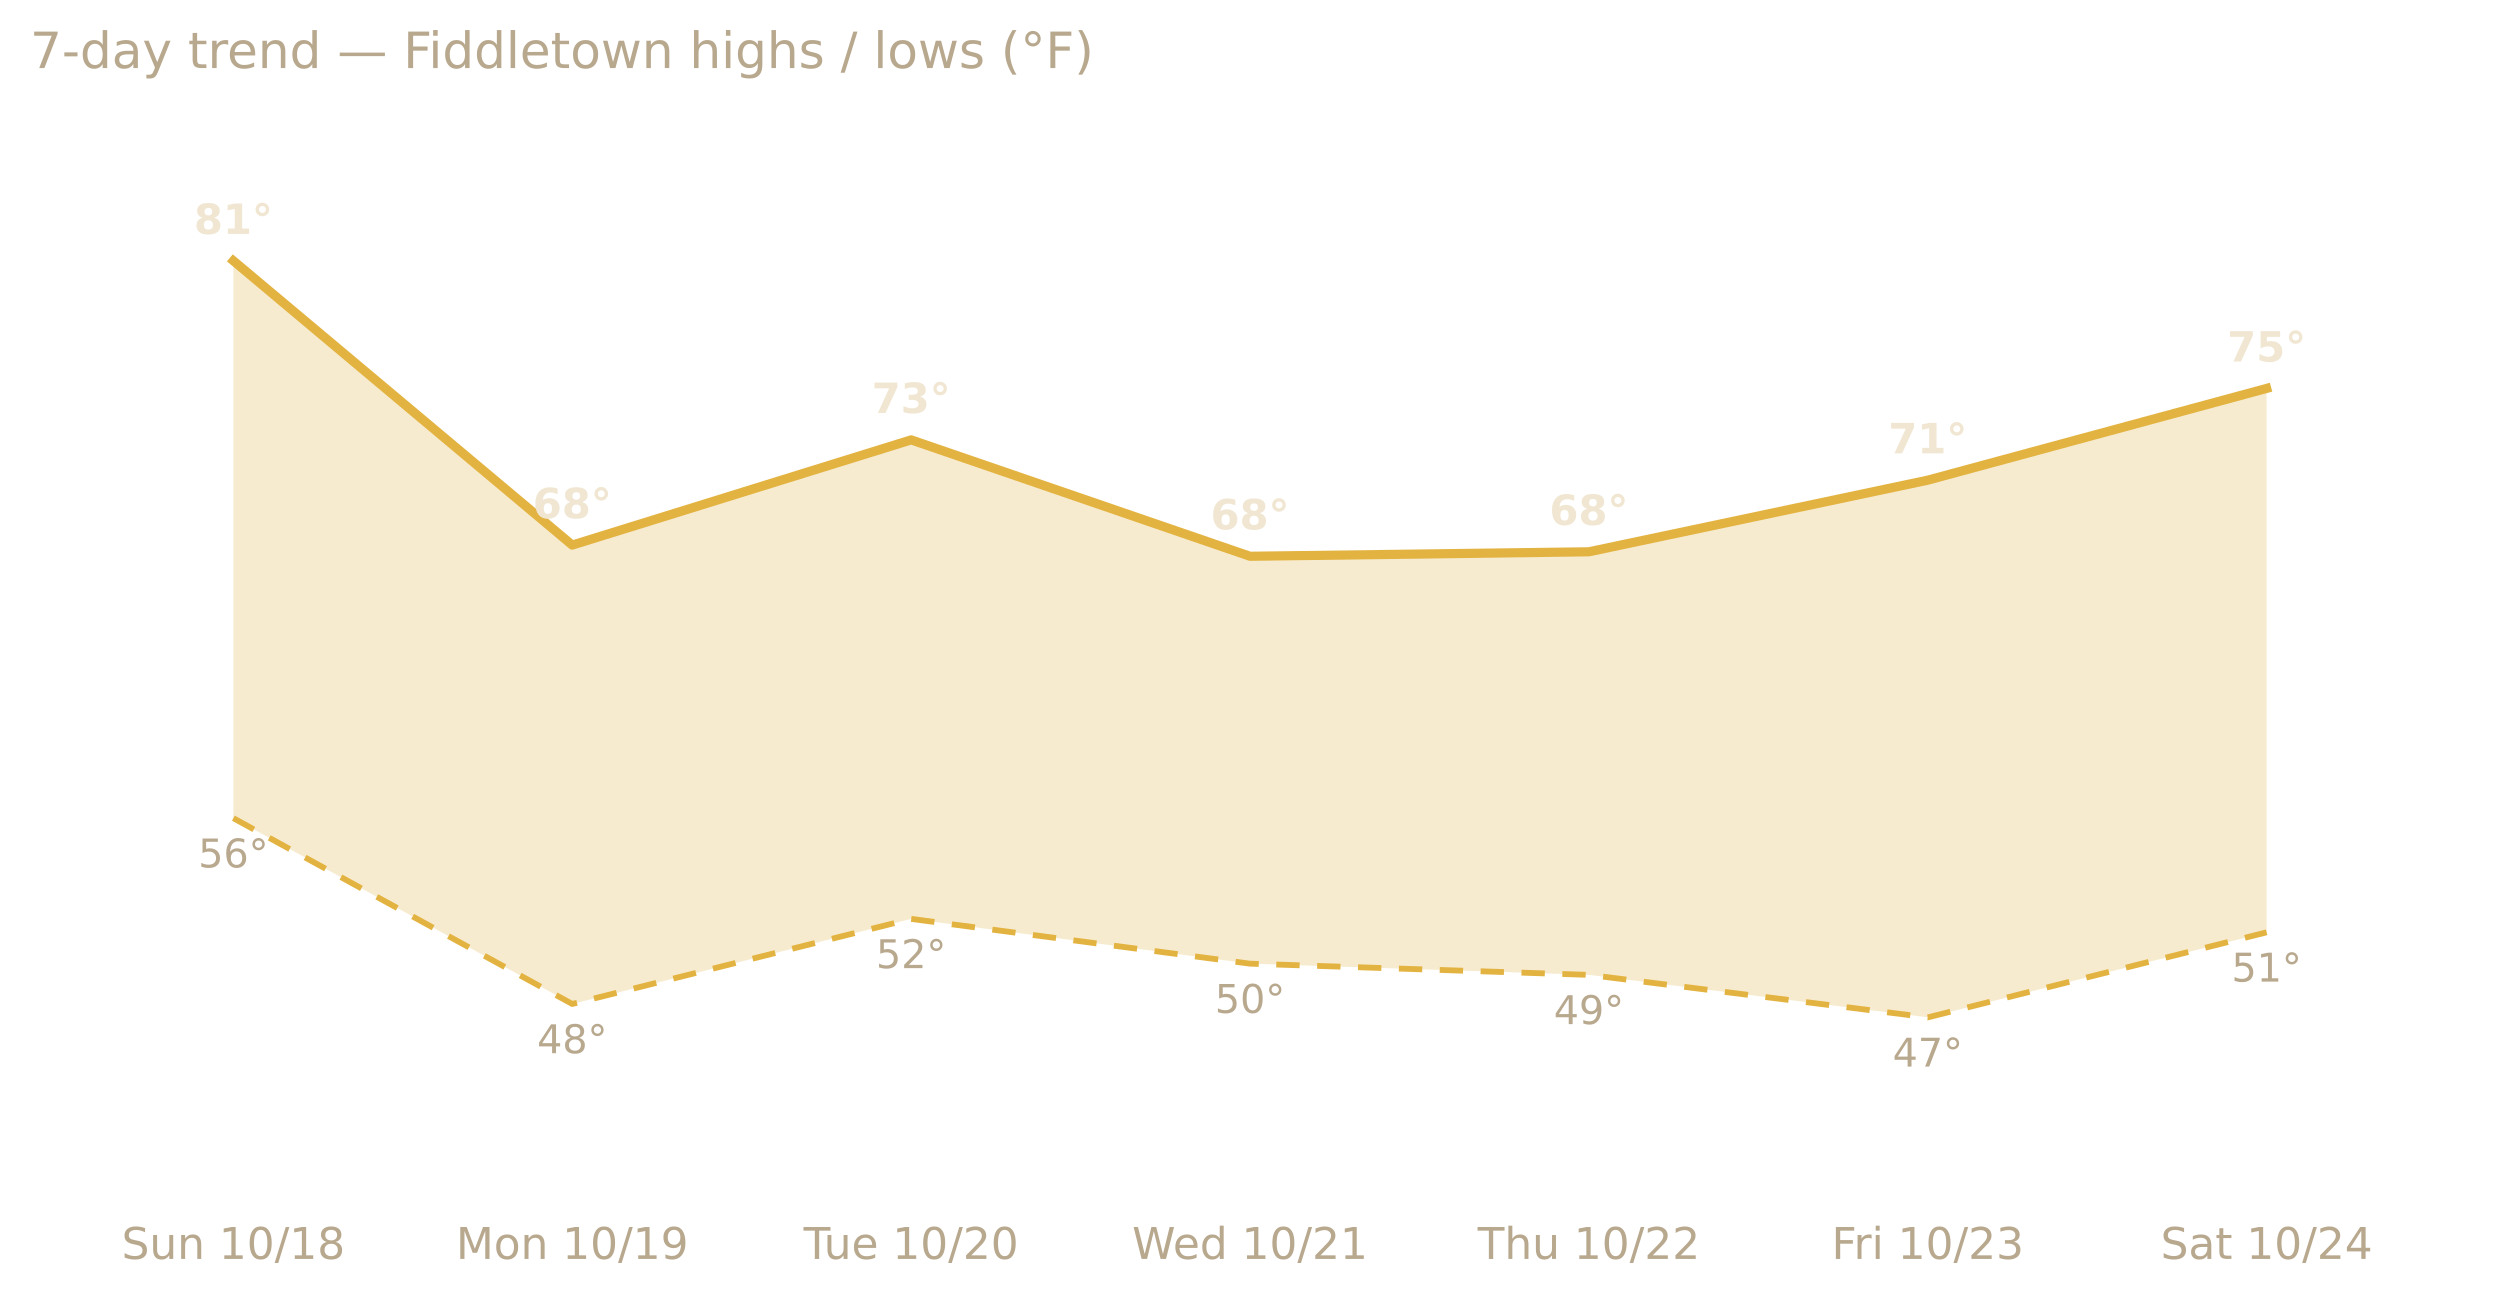
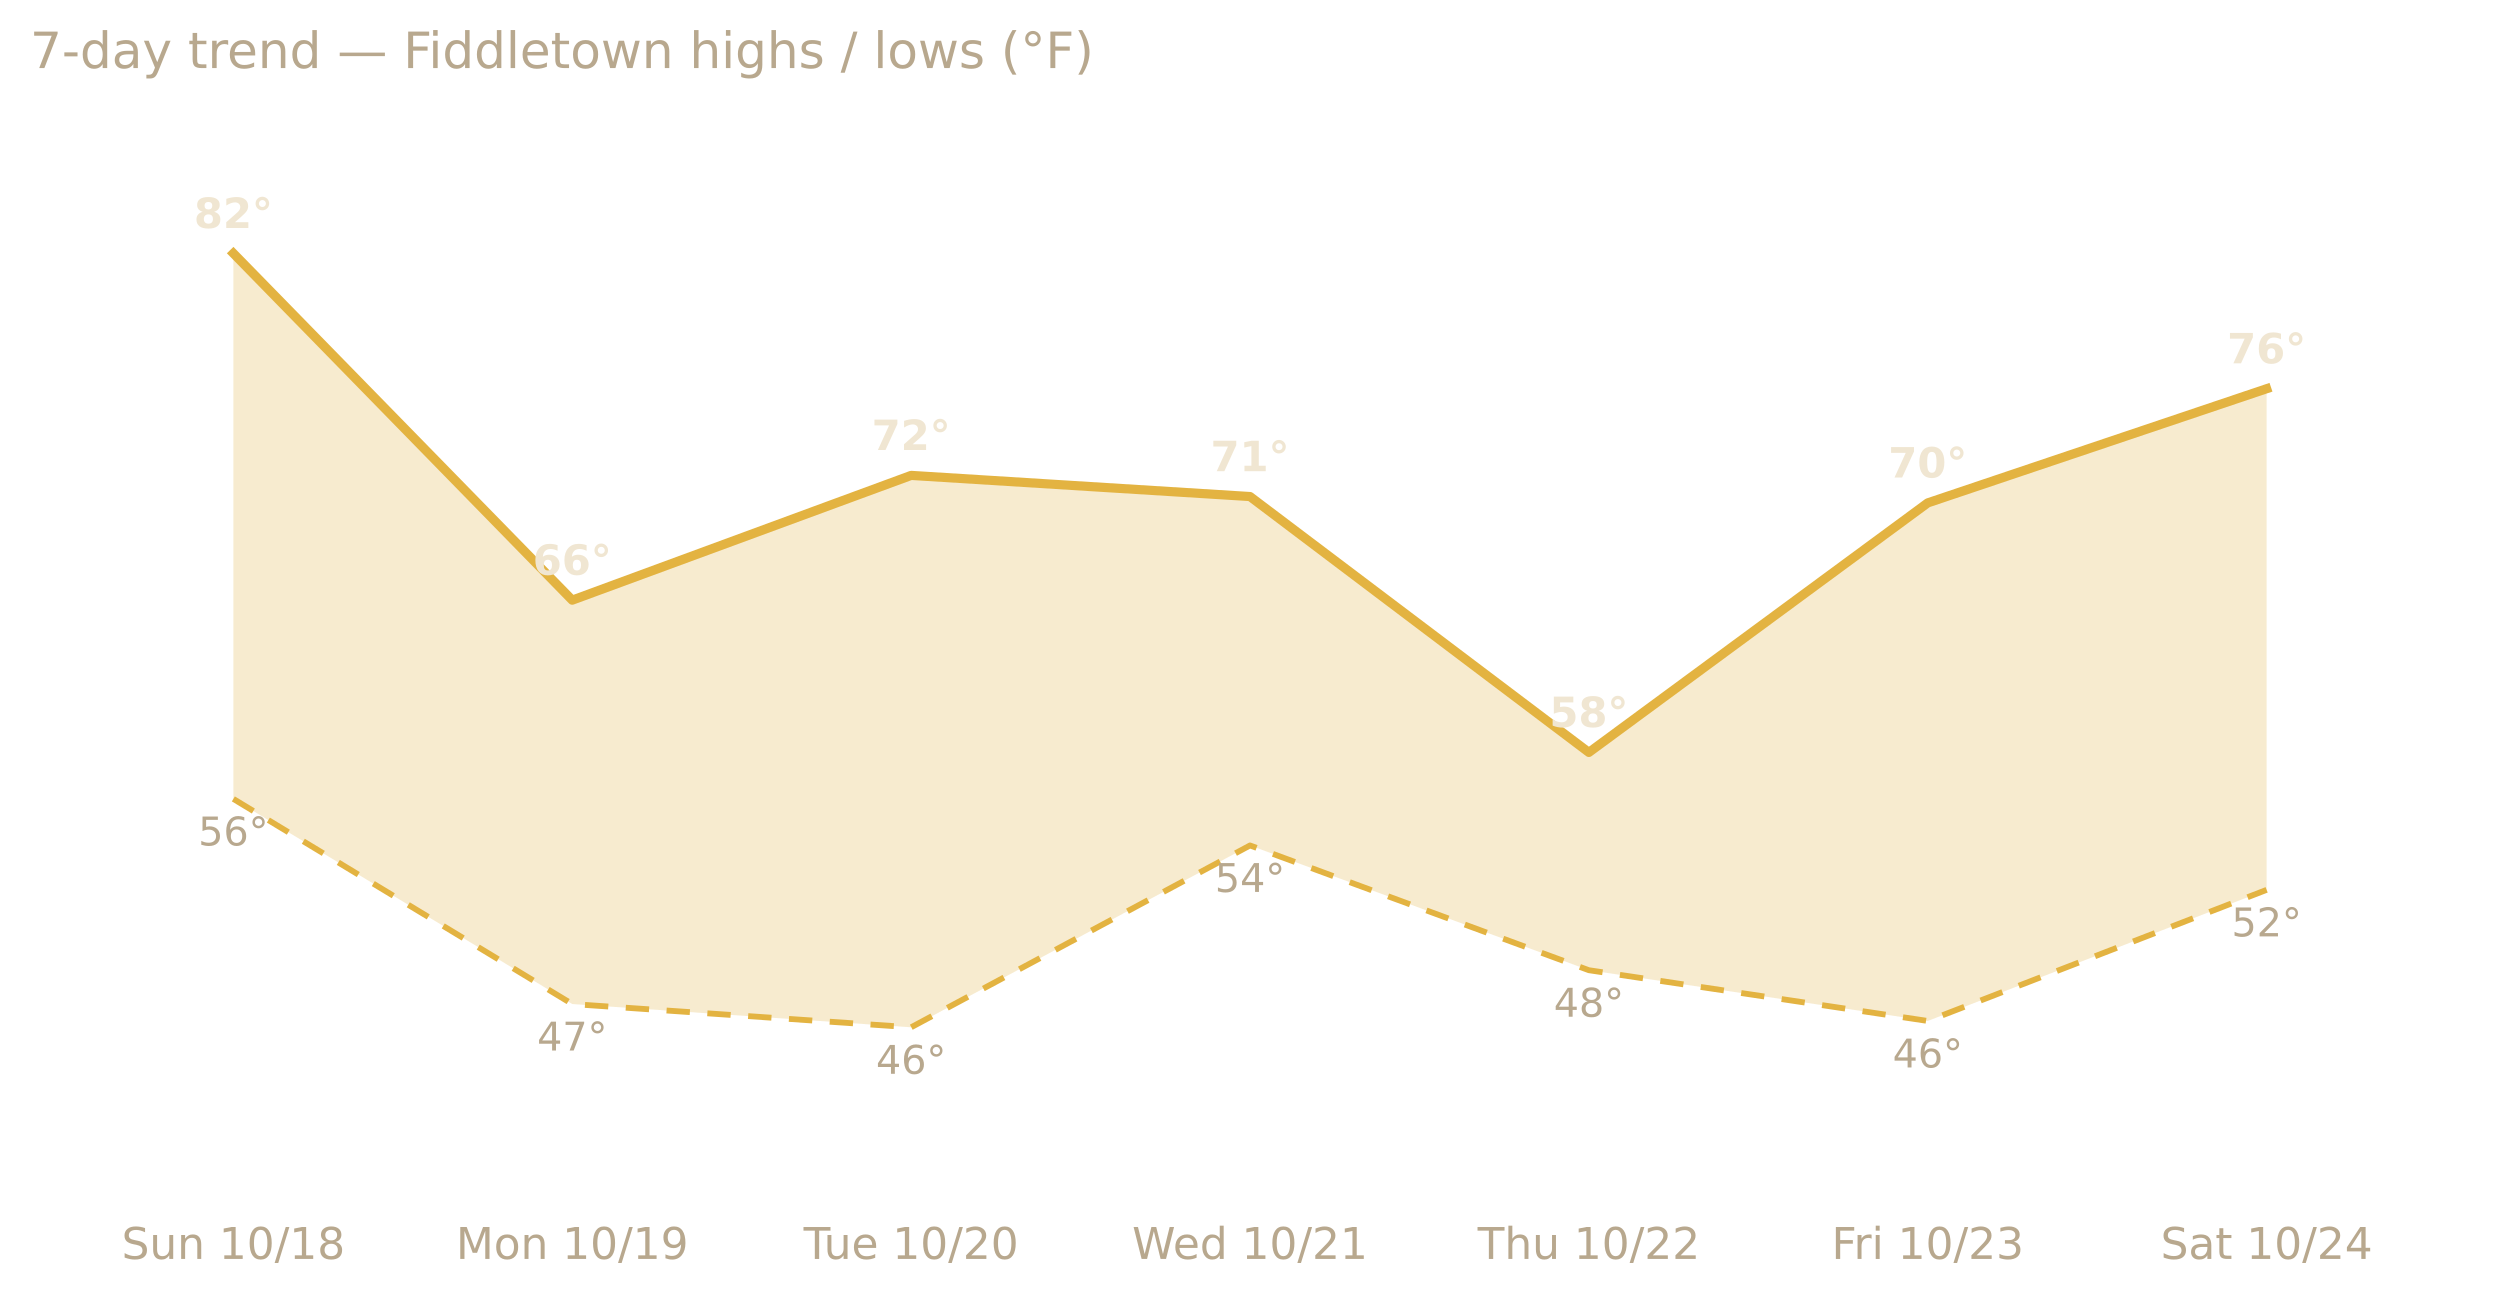
<svg xmlns="http://www.w3.org/2000/svg" xmlns:xlink="http://www.w3.org/1999/xlink" width="599.2pt" height="311.13pt" viewBox="0 0 599.2 311.13" version="1.1">
  <defs>
    <style type="text/css">*{stroke-linejoin: round; stroke-linecap: butt}</style>
  </defs>
  <g id="figure_1">
    <g id="patch_1">
      <path d="M 0 311.13  L 599.2 311.13  L 599.2 0  L 0 0  L 0 311.13  z " style="fill: none; opacity: 0" />
    </g>
    <g id="axes_1">
      <g id="patch_2">
        <path d="M 7.2 286.768  L 592 286.768  L 592 30.318  L 7.2 30.318  L 7.2 286.768  z " style="fill: none" />
      </g>
      <g id="matplotlib.axis_1">
        <g id="xtick_1">
          <g id="text_1">
            <g style="fill: #b8a88e" transform="translate(29.14767 301.7465) scale(0.105 -0.105)">
              <defs>
                <path id="DejaVuSans-53" d="M 3425 4513  L 3425 3897  Q 3066 4069 2747 4153  Q 2428 4238 2131 4238  Q 1616 4238 1336 4038  Q 1056 3838 1056 3469  Q 1056 3159 1242 3001  Q 1428 2844 1947 2747  L 2328 2669  Q 3034 2534 3370 2195  Q 3706 1856 3706 1288  Q 3706 609 3251 259  Q 2797 -91 1919 -91  Q 1588 -91 1214 -16  Q 841 59 441 206  L 441 856  Q 825 641 1194 531  Q 1563 422 1919 422  Q 2459 422 2753 634  Q 3047 847 3047 1241  Q 3047 1584 2836 1778  Q 2625 1972 2144 2069  L 1759 2144  Q 1053 2284 737 2584  Q 422 2884 422 3419  Q 422 4038 858 4394  Q 1294 4750 2059 4750  Q 2388 4750 2728 4690  Q 3069 4631 3425 4513  z " transform="scale(0.015625)" />
                <path id="DejaVuSans-75" d="M 544 1381  L 544 3500  L 1119 3500  L 1119 1403  Q 1119 906 1312 657  Q 1506 409 1894 409  Q 2359 409 2629 706  Q 2900 1003 2900 1516  L 2900 3500  L 3475 3500  L 3475 0  L 2900 0  L 2900 538  Q 2691 219 2414 64  Q 2138 -91 1772 -91  Q 1169 -91 856 284  Q 544 659 544 1381  z M 1991 3584  L 1991 3584  z " transform="scale(0.015625)" />
                <path id="DejaVuSans-6e" d="M 3513 2113  L 3513 0  L 2938 0  L 2938 2094  Q 2938 2591 2744 2837  Q 2550 3084 2163 3084  Q 1697 3084 1428 2787  Q 1159 2491 1159 1978  L 1159 0  L 581 0  L 581 3500  L 1159 3500  L 1159 2956  Q 1366 3272 1645 3428  Q 1925 3584 2291 3584  Q 2894 3584 3203 3211  Q 3513 2838 3513 2113  z " transform="scale(0.015625)" />
                <path id="DejaVuSans-20" transform="scale(0.015625)" />
                <path id="DejaVuSans-31" d="M 794 531  L 1825 531  L 1825 4091  L 703 3866  L 703 4441  L 1819 4666  L 2450 4666  L 2450 531  L 3481 531  L 3481 0  L 794 0  L 794 531  z " transform="scale(0.015625)" />
                <path id="DejaVuSans-30" d="M 2034 4250  Q 1547 4250 1301 3770  Q 1056 3291 1056 2328  Q 1056 1369 1301 889  Q 1547 409 2034 409  Q 2525 409 2770 889  Q 3016 1369 3016 2328  Q 3016 3291 2770 3770  Q 2525 4250 2034 4250  z M 2034 4750  Q 2819 4750 3233 4129  Q 3647 3509 3647 2328  Q 3647 1150 3233 529  Q 2819 -91 2034 -91  Q 1250 -91 836 529  Q 422 1150 422 2328  Q 422 3509 836 4129  Q 1250 4750 2034 4750  z " transform="scale(0.015625)" />
                <path id="DejaVuSans-2f" d="M 1625 4666  L 2156 4666  L 531 -594  L 0 -594  L 1625 4666  z " transform="scale(0.015625)" />
                <path id="DejaVuSans-38" d="M 2034 2216  Q 1584 2216 1326 1975  Q 1069 1734 1069 1313  Q 1069 891 1326 650  Q 1584 409 2034 409  Q 2484 409 2743 651  Q 3003 894 3003 1313  Q 3003 1734 2745 1975  Q 2488 2216 2034 2216  z M 1403 2484  Q 997 2584 770 2862  Q 544 3141 544 3541  Q 544 4100 942 4425  Q 1341 4750 2034 4750  Q 2731 4750 3128 4425  Q 3525 4100 3525 3541  Q 3525 3141 3298 2862  Q 3072 2584 2669 2484  Q 3125 2378 3379 2068  Q 3634 1759 3634 1313  Q 3634 634 3220 271  Q 2806 -91 2034 -91  Q 1263 -91 848 271  Q 434 634 434 1313  Q 434 1759 690 2068  Q 947 2378 1403 2484  z M 1172 3481  Q 1172 3119 1398 2916  Q 1625 2713 2034 2713  Q 2441 2713 2670 2916  Q 2900 3119 2900 3481  Q 2900 3844 2670 4047  Q 2441 4250 2034 4250  Q 1625 4250 1398 4047  Q 1172 3844 1172 3481  z " transform="scale(0.015625)" />
              </defs>
              <use xlink:href="#DejaVuSans-53" />
              <use xlink:href="#DejaVuSans-75" x="63.477" />
              <use xlink:href="#DejaVuSans-6e" x="126.855" />
              <use xlink:href="#DejaVuSans-20" x="190.234" />
              <use xlink:href="#DejaVuSans-31" x="222.021" />
              <use xlink:href="#DejaVuSans-30" x="285.645" />
              <use xlink:href="#DejaVuSans-2f" x="349.268" />
              <use xlink:href="#DejaVuSans-31" x="382.959" />
              <use xlink:href="#DejaVuSans-38" x="446.582" />
            </g>
          </g>
        </g>
        <g id="xtick_2">
          <g id="text_2">
            <g style="fill: #b8a88e" transform="translate(109.2879 301.7465) scale(0.105 -0.105)">
              <defs>
                <path id="DejaVuSans-4d" d="M 628 4666  L 1569 4666  L 2759 1491  L 3956 4666  L 4897 4666  L 4897 0  L 4281 0  L 4281 4097  L 3078 897  L 2444 897  L 1241 4097  L 1241 0  L 628 0  L 628 4666  z " transform="scale(0.015625)" />
                <path id="DejaVuSans-6f" d="M 1959 3097  Q 1497 3097 1228 2736  Q 959 2375 959 1747  Q 959 1119 1226 758  Q 1494 397 1959 397  Q 2419 397 2687 759  Q 2956 1122 2956 1747  Q 2956 2369 2687 2733  Q 2419 3097 1959 3097  z M 1959 3584  Q 2709 3584 3137 3096  Q 3566 2609 3566 1747  Q 3566 888 3137 398  Q 2709 -91 1959 -91  Q 1206 -91 779 398  Q 353 888 353 1747  Q 353 2609 779 3096  Q 1206 3584 1959 3584  z " transform="scale(0.015625)" />
                <path id="DejaVuSans-39" d="M 703 97  L 703 672  Q 941 559 1184 500  Q 1428 441 1663 441  Q 2288 441 2617 861  Q 2947 1281 2994 2138  Q 2813 1869 2534 1725  Q 2256 1581 1919 1581  Q 1219 1581 811 2004  Q 403 2428 403 3163  Q 403 3881 828 4315  Q 1253 4750 1959 4750  Q 2769 4750 3195 4129  Q 3622 3509 3622 2328  Q 3622 1225 3098 567  Q 2575 -91 1691 -91  Q 1453 -91 1209 -44  Q 966 3 703 97  z M 1959 2075  Q 2384 2075 2632 2365  Q 2881 2656 2881 3163  Q 2881 3666 2632 3958  Q 2384 4250 1959 4250  Q 1534 4250 1286 3958  Q 1038 3666 1038 3163  Q 1038 2656 1286 2365  Q 1534 2075 1959 2075  z " transform="scale(0.015625)" />
              </defs>
              <use xlink:href="#DejaVuSans-4d" />
              <use xlink:href="#DejaVuSans-6f" x="86.279" />
              <use xlink:href="#DejaVuSans-6e" x="147.461" />
              <use xlink:href="#DejaVuSans-20" x="210.84" />
              <use xlink:href="#DejaVuSans-31" x="242.627" />
              <use xlink:href="#DejaVuSans-30" x="306.25" />
              <use xlink:href="#DejaVuSans-2f" x="369.873" />
              <use xlink:href="#DejaVuSans-31" x="403.564" />
              <use xlink:href="#DejaVuSans-39" x="467.188" />
            </g>
          </g>
        </g>
        <g id="xtick_3">
          <g id="text_3">
            <g style="fill: #b8a88e" transform="translate(192.6093 301.7465) scale(0.105 -0.105)">
              <defs>
                <path id="DejaVuSans-54" d="M -19 4666  L 3928 4666  L 3928 4134  L 2272 4134  L 2272 0  L 1638 0  L 1638 4134  L -19 4134  L -19 4666  z " transform="scale(0.015625)" />
                <path id="DejaVuSans-65" d="M 3597 1894  L 3597 1613  L 953 1613  Q 991 1019 1311 708  Q 1631 397 2203 397  Q 2534 397 2845 478  Q 3156 559 3463 722  L 3463 178  Q 3153 47 2828 -22  Q 2503 -91 2169 -91  Q 1331 -91 842 396  Q 353 884 353 1716  Q 353 2575 817 3079  Q 1281 3584 2069 3584  Q 2775 3584 3186 3129  Q 3597 2675 3597 1894  z M 3022 2063  Q 3016 2534 2758 2815  Q 2500 3097 2075 3097  Q 1594 3097 1305 2825  Q 1016 2553 972 2059  L 3022 2063  z " transform="scale(0.015625)" />
                <path id="DejaVuSans-32" d="M 1228 531  L 3431 531  L 3431 0  L 469 0  L 469 531  Q 828 903 1448 1529  Q 2069 2156 2228 2338  Q 2531 2678 2651 2914  Q 2772 3150 2772 3378  Q 2772 3750 2511 3984  Q 2250 4219 1831 4219  Q 1534 4219 1204 4116  Q 875 4013 500 3803  L 500 4441  Q 881 4594 1212 4672  Q 1544 4750 1819 4750  Q 2544 4750 2975 4387  Q 3406 4025 3406 3419  Q 3406 3131 3298 2873  Q 3191 2616 2906 2266  Q 2828 2175 2409 1742  Q 1991 1309 1228 531  z " transform="scale(0.015625)" />
              </defs>
              <use xlink:href="#DejaVuSans-54" />
              <use xlink:href="#DejaVuSans-75" x="45.959" />
              <use xlink:href="#DejaVuSans-65" x="109.338" />
              <use xlink:href="#DejaVuSans-20" x="170.861" />
              <use xlink:href="#DejaVuSans-31" x="202.648" />
              <use xlink:href="#DejaVuSans-30" x="266.271" />
              <use xlink:href="#DejaVuSans-2f" x="329.895" />
              <use xlink:href="#DejaVuSans-32" x="363.586" />
              <use xlink:href="#DejaVuSans-30" x="427.209" />
            </g>
          </g>
        </g>
        <g id="xtick_4">
          <g id="text_4">
            <g style="fill: #b8a88e" transform="translate(271.3558 301.7465) scale(0.105 -0.105)">
              <defs>
                <path id="DejaVuSans-57" d="M 213 4666  L 850 4666  L 1831 722  L 2809 4666  L 3519 4666  L 4500 722  L 5478 4666  L 6119 4666  L 4947 0  L 4153 0  L 3169 4050  L 2175 0  L 1381 0  L 213 4666  z " transform="scale(0.015625)" />
                <path id="DejaVuSans-64" d="M 2906 2969  L 2906 4863  L 3481 4863  L 3481 0  L 2906 0  L 2906 525  Q 2725 213 2448 61  Q 2172 -91 1784 -91  Q 1150 -91 751 415  Q 353 922 353 1747  Q 353 2572 751 3078  Q 1150 3584 1784 3584  Q 2172 3584 2448 3432  Q 2725 3281 2906 2969  z M 947 1747  Q 947 1113 1208 752  Q 1469 391 1925 391  Q 2381 391 2643 752  Q 2906 1113 2906 1747  Q 2906 2381 2643 2742  Q 2381 3103 1925 3103  Q 1469 3103 1208 2742  Q 947 2381 947 1747  z " transform="scale(0.015625)" />
              </defs>
              <use xlink:href="#DejaVuSans-57" />
              <use xlink:href="#DejaVuSans-65" x="93.002" />
              <use xlink:href="#DejaVuSans-64" x="154.525" />
              <use xlink:href="#DejaVuSans-20" x="218.002" />
              <use xlink:href="#DejaVuSans-31" x="249.789" />
              <use xlink:href="#DejaVuSans-30" x="313.412" />
              <use xlink:href="#DejaVuSans-2f" x="377.035" />
              <use xlink:href="#DejaVuSans-32" x="410.727" />
              <use xlink:href="#DejaVuSans-31" x="474.35" />
            </g>
          </g>
        </g>
        <g id="xtick_5">
          <g id="text_5">
            <g style="fill: #b8a88e" transform="translate(354.1629 301.7465) scale(0.105 -0.105)">
              <defs>
                <path id="DejaVuSans-68" d="M 3513 2113  L 3513 0  L 2938 0  L 2938 2094  Q 2938 2591 2744 2837  Q 2550 3084 2163 3084  Q 1697 3084 1428 2787  Q 1159 2491 1159 1978  L 1159 0  L 581 0  L 581 4863  L 1159 4863  L 1159 2956  Q 1366 3272 1645 3428  Q 1925 3584 2291 3584  Q 2894 3584 3203 3211  Q 3513 2838 3513 2113  z " transform="scale(0.015625)" />
              </defs>
              <use xlink:href="#DejaVuSans-54" />
              <use xlink:href="#DejaVuSans-68" x="61.084" />
              <use xlink:href="#DejaVuSans-75" x="124.463" />
              <use xlink:href="#DejaVuSans-20" x="187.842" />
              <use xlink:href="#DejaVuSans-31" x="219.629" />
              <use xlink:href="#DejaVuSans-30" x="283.252" />
              <use xlink:href="#DejaVuSans-2f" x="346.875" />
              <use xlink:href="#DejaVuSans-32" x="380.566" />
              <use xlink:href="#DejaVuSans-32" x="444.189" />
            </g>
          </g>
        </g>
        <g id="xtick_6">
          <g id="text_6">
            <g style="fill: #b8a88e" transform="translate(438.9904 301.7465) scale(0.105 -0.105)">
              <defs>
                <path id="DejaVuSans-46" d="M 628 4666  L 3309 4666  L 3309 4134  L 1259 4134  L 1259 2759  L 3109 2759  L 3109 2228  L 1259 2228  L 1259 0  L 628 0  L 628 4666  z " transform="scale(0.015625)" />
                <path id="DejaVuSans-72" d="M 2631 2963  Q 2534 3019 2420 3045  Q 2306 3072 2169 3072  Q 1681 3072 1420 2755  Q 1159 2438 1159 1844  L 1159 0  L 581 0  L 581 3500  L 1159 3500  L 1159 2956  Q 1341 3275 1631 3429  Q 1922 3584 2338 3584  Q 2397 3584 2469 3576  Q 2541 3569 2628 3553  L 2631 2963  z " transform="scale(0.015625)" />
                <path id="DejaVuSans-69" d="M 603 3500  L 1178 3500  L 1178 0  L 603 0  L 603 3500  z M 603 4863  L 1178 4863  L 1178 4134  L 603 4134  L 603 4863  z " transform="scale(0.015625)" />
                <path id="DejaVuSans-33" d="M 2597 2516  Q 3050 2419 3304 2112  Q 3559 1806 3559 1356  Q 3559 666 3084 287  Q 2609 -91 1734 -91  Q 1441 -91 1130 -33  Q 819 25 488 141  L 488 750  Q 750 597 1062 519  Q 1375 441 1716 441  Q 2309 441 2620 675  Q 2931 909 2931 1356  Q 2931 1769 2642 2001  Q 2353 2234 1838 2234  L 1294 2234  L 1294 2753  L 1863 2753  Q 2328 2753 2575 2939  Q 2822 3125 2822 3475  Q 2822 3834 2567 4026  Q 2313 4219 1838 4219  Q 1578 4219 1281 4162  Q 984 4106 628 3988  L 628 4550  Q 988 4650 1302 4700  Q 1616 4750 1894 4750  Q 2613 4750 3031 4423  Q 3450 4097 3450 3541  Q 3450 3153 3228 2886  Q 3006 2619 2597 2516  z " transform="scale(0.015625)" />
              </defs>
              <use xlink:href="#DejaVuSans-46" />
              <use xlink:href="#DejaVuSans-72" x="50.27" />
              <use xlink:href="#DejaVuSans-69" x="91.383" />
              <use xlink:href="#DejaVuSans-20" x="119.166" />
              <use xlink:href="#DejaVuSans-31" x="150.953" />
              <use xlink:href="#DejaVuSans-30" x="214.576" />
              <use xlink:href="#DejaVuSans-2f" x="278.199" />
              <use xlink:href="#DejaVuSans-32" x="311.891" />
              <use xlink:href="#DejaVuSans-33" x="375.514" />
            </g>
          </g>
        </g>
        <g id="xtick_7">
          <g id="text_7">
            <g style="fill: #b8a88e" transform="translate(517.8599 301.7465) scale(0.105 -0.105)">
              <defs>
                <path id="DejaVuSans-61" d="M 2194 1759  Q 1497 1759 1228 1600  Q 959 1441 959 1056  Q 959 750 1161 570  Q 1363 391 1709 391  Q 2188 391 2477 730  Q 2766 1069 2766 1631  L 2766 1759  L 2194 1759  z M 3341 1997  L 3341 0  L 2766 0  L 2766 531  Q 2569 213 2275 61  Q 1981 -91 1556 -91  Q 1019 -91 701 211  Q 384 513 384 1019  Q 384 1609 779 1909  Q 1175 2209 1959 2209  L 2766 2209  L 2766 2266  Q 2766 2663 2505 2880  Q 2244 3097 1772 3097  Q 1472 3097 1187 3025  Q 903 2953 641 2809  L 641 3341  Q 956 3463 1253 3523  Q 1550 3584 1831 3584  Q 2591 3584 2966 3190  Q 3341 2797 3341 1997  z " transform="scale(0.015625)" />
                <path id="DejaVuSans-74" d="M 1172 4494  L 1172 3500  L 2356 3500  L 2356 3053  L 1172 3053  L 1172 1153  Q 1172 725 1289 603  Q 1406 481 1766 481  L 2356 481  L 2356 0  L 1766 0  Q 1100 0 847 248  Q 594 497 594 1153  L 594 3053  L 172 3053  L 172 3500  L 594 3500  L 594 4494  L 1172 4494  z " transform="scale(0.015625)" />
                <path id="DejaVuSans-34" d="M 2419 4116  L 825 1625  L 2419 1625  L 2419 4116  z M 2253 4666  L 3047 4666  L 3047 1625  L 3713 1625  L 3713 1100  L 3047 1100  L 3047 0  L 2419 0  L 2419 1100  L 313 1100  L 313 1709  L 2253 4666  z " transform="scale(0.015625)" />
              </defs>
              <use xlink:href="#DejaVuSans-53" />
              <use xlink:href="#DejaVuSans-61" x="63.477" />
              <use xlink:href="#DejaVuSans-74" x="124.756" />
              <use xlink:href="#DejaVuSans-20" x="163.965" />
              <use xlink:href="#DejaVuSans-31" x="195.752" />
              <use xlink:href="#DejaVuSans-30" x="259.375" />
              <use xlink:href="#DejaVuSans-2f" x="322.998" />
              <use xlink:href="#DejaVuSans-32" x="356.689" />
              <use xlink:href="#DejaVuSans-34" x="420.312" />
            </g>
          </g>
        </g>
      </g>
      <g id="matplotlib.axis_2" />
      <g id="PolyCollection_1">
-         <path d="M 55.933 62.509  L 55.933 196.099  L 137.156 240.629  L 218.378 220.241  L 299.6 230.971  L 380.822 233.654  L 462.044 243.848  L 543.267 223.46  L 543.267 93.089  L 543.267 93.089  L 462.044 115.086  L 380.822 132.254  L 299.6 133.327  L 218.378 105.429  L 137.156 130.645  L 55.933 62.509  z " clip-path="url(#p3e76e39e0e)" style="fill: #e3b341; fill-opacity: 0.25" />
+         <path d="M 55.933 60.727  L 55.933 191.486  L 137.156 240.648  L 218.378 246.223  L 299.6 202.636  L 380.822 232.539  L 462.044 244.702  L 543.267 213.279  L 543.267 93.164  L 543.267 93.164  L 462.044 120.532  L 380.822 180.336  L 299.6 119.011  L 218.378 113.943  L 137.156 143.845  L 55.933 60.727  z " clip-path="url(#p475e8c7672)" style="fill: #e3b341; fill-opacity: 0.25" />
      </g>
      <g id="line2d_1">
-         <path d="M 55.933 62.509  L 137.156 130.645  L 218.378 105.429  L 299.6 133.327  L 380.822 132.254  L 462.044 115.086  L 543.267 93.089  " clip-path="url(#p3e76e39e0e)" style="fill: none; stroke: #e3b341; stroke-width: 2.2; stroke-linecap: square" />
+         <path d="M 55.933 60.727  L 137.156 143.845  L 218.378 113.943  L 299.6 119.011  L 380.822 180.336  L 462.044 120.532  L 543.267 93.164  " clip-path="url(#p475e8c7672)" style="fill: none; stroke: #e3b341; stroke-width: 2.2; stroke-linecap: square" />
      </g>
      <g id="line2d_2">
-         <path d="M 55.933 196.099  L 137.156 240.629  L 218.378 220.241  L 299.6 230.971  L 380.822 233.654  L 462.044 243.848  L 543.267 223.46  " clip-path="url(#p3e76e39e0e)" style="fill: none; stroke-dasharray: 5.6,4.2; stroke-dashoffset: 0; stroke: #e3b341; stroke-width: 1.4" />
+         <path d="M 55.933 191.486  L 137.156 240.648  L 218.378 246.223  L 299.6 202.636  L 380.822 232.539  L 462.044 244.702  L 543.267 213.279  " clip-path="url(#p475e8c7672)" style="fill: none; stroke-dasharray: 5.6,4.2; stroke-dashoffset: 0; stroke: #e3b341; stroke-width: 1.4" />
      </g>
      <g id="text_8">
-         <g style="fill: #f0e6d2" transform="translate(46.47552 56.07043) scale(0.1 -0.1)">
+         <g style="fill: #f0e6d2" transform="translate(46.47552 54.6454) scale(0.1 -0.1)">
          <defs>
            <path id="DejaVuSans-Bold-38" d="M 2228 2088  Q 1891 2088 1709 1903  Q 1528 1719 1528 1375  Q 1528 1031 1709 848  Q 1891 666 2228 666  Q 2563 666 2741 848  Q 2919 1031 2919 1375  Q 2919 1722 2741 1905  Q 2563 2088 2228 2088  z M 1350 2484  Q 925 2613 709 2878  Q 494 3144 494 3541  Q 494 4131 934 4440  Q 1375 4750 2228 4750  Q 3075 4750 3515 4442  Q 3956 4134 3956 3541  Q 3956 3144 3739 2878  Q 3522 2613 3097 2484  Q 3572 2353 3814 2058  Q 4056 1763 4056 1313  Q 4056 619 3595 264  Q 3134 -91 2228 -91  Q 1319 -91 855 264  Q 391 619 391 1313  Q 391 1763 633 2058  Q 875 2353 1350 2484  z M 1631 3419  Q 1631 3141 1786 2991  Q 1941 2841 2228 2841  Q 2509 2841 2662 2991  Q 2816 3141 2816 3419  Q 2816 3697 2662 3845  Q 2509 3994 2228 3994  Q 1941 3994 1786 3844  Q 1631 3694 1631 3419  z " transform="scale(0.015625)" />
-             <path id="DejaVuSans-Bold-31" d="M 750 831  L 1813 831  L 1813 3847  L 722 3622  L 722 4441  L 1806 4666  L 2950 4666  L 2950 831  L 4013 831  L 4013 0  L 750 0  L 750 831  z " transform="scale(0.015625)" />
+             <path id="DejaVuSans-Bold-32" d="M 1844 884  L 3897 884  L 3897 0  L 506 0  L 506 884  L 2209 2388  Q 2438 2594 2547 2791  Q 2656 2988 2656 3200  Q 2656 3528 2436 3728  Q 2216 3928 1850 3928  Q 1569 3928 1234 3808  Q 900 3688 519 3450  L 519 4475  Q 925 4609 1322 4679  Q 1719 4750 2100 4750  Q 2938 4750 3402 4381  Q 3866 4013 3866 3353  Q 3866 2972 3669 2642  Q 3472 2313 2841 1759  L 1844 884  z " transform="scale(0.015625)" />
            <path id="DejaVuSans-Bold-b0" d="M 1600 4288  Q 1375 4288 1219 4131  Q 1063 3975 1063 3750  Q 1063 3525 1217 3372  Q 1372 3219 1600 3219  Q 1825 3219 1981 3373  Q 2138 3528 2138 3750  Q 2138 3975 1980 4131  Q 1822 4288 1600 4288  z M 1600 4794  Q 1806 4794 1997 4714  Q 2188 4634 2338 4488  Q 2484 4338 2561 4150  Q 2638 3963 2638 3750  Q 2638 3541 2561 3352  Q 2484 3163 2344 3022  Q 2194 2872 2000 2792  Q 1806 2713 1594 2713  Q 1153 2713 854 3011  Q 556 3309 556 3750  Q 556 4191 857 4492  Q 1159 4794 1600 4794  z " transform="scale(0.015625)" />
          </defs>
          <use xlink:href="#DejaVuSans-Bold-38" />
-           <use xlink:href="#DejaVuSans-Bold-31" x="69.58" />
+           <use xlink:href="#DejaVuSans-Bold-32" x="69.58" />
          <use xlink:href="#DejaVuSans-Bold-b0" x="139.16" />
        </g>
      </g>
      <g id="text_9">
-         <g style="fill: #b8a88e" transform="translate(47.51396 207.9017) scale(0.095 -0.095)">
+         <g style="fill: #b8a88e" transform="translate(47.51396 202.6363) scale(0.095 -0.095)">
          <defs>
            <path id="DejaVuSans-35" d="M 691 4666  L 3169 4666  L 3169 4134  L 1269 4134  L 1269 2991  Q 1406 3038 1543 3061  Q 1681 3084 1819 3084  Q 2600 3084 3056 2656  Q 3513 2228 3513 1497  Q 3513 744 3044 326  Q 2575 -91 1722 -91  Q 1428 -91 1123 -41  Q 819 9 494 109  L 494 744  Q 775 591 1075 516  Q 1375 441 1709 441  Q 2250 441 2565 725  Q 2881 1009 2881 1497  Q 2881 1984 2565 2268  Q 2250 2553 1709 2553  Q 1456 2553 1204 2497  Q 953 2441 691 2322  L 691 4666  z " transform="scale(0.015625)" />
            <path id="DejaVuSans-36" d="M 2113 2584  Q 1688 2584 1439 2293  Q 1191 2003 1191 1497  Q 1191 994 1439 701  Q 1688 409 2113 409  Q 2538 409 2786 701  Q 3034 994 3034 1497  Q 3034 2003 2786 2293  Q 2538 2584 2113 2584  z M 3366 4563  L 3366 3988  Q 3128 4100 2886 4159  Q 2644 4219 2406 4219  Q 1781 4219 1451 3797  Q 1122 3375 1075 2522  Q 1259 2794 1537 2939  Q 1816 3084 2150 3084  Q 2853 3084 3261 2657  Q 3669 2231 3669 1497  Q 3669 778 3244 343  Q 2819 -91 2113 -91  Q 1303 -91 875 529  Q 447 1150 447 2328  Q 447 3434 972 4092  Q 1497 4750 2381 4750  Q 2619 4750 2861 4703  Q 3103 4656 3366 4563  z " transform="scale(0.015625)" />
            <path id="DejaVuSans-b0" d="M 1600 4347  Q 1350 4347 1178 4173  Q 1006 4000 1006 3750  Q 1006 3503 1178 3333  Q 1350 3163 1600 3163  Q 1850 3163 2022 3333  Q 2194 3503 2194 3750  Q 2194 3997 2020 4172  Q 1847 4347 1600 4347  z M 1600 4750  Q 1800 4750 1984 4673  Q 2169 4597 2303 4453  Q 2447 4313 2519 4134  Q 2591 3956 2591 3750  Q 2591 3338 2302 3052  Q 2013 2766 1594 2766  Q 1172 2766 890 3047  Q 609 3328 609 3750  Q 609 4169 896 4459  Q 1184 4750 1600 4750  z " transform="scale(0.015625)" />
          </defs>
          <use xlink:href="#DejaVuSans-35" />
          <use xlink:href="#DejaVuSans-36" x="63.623" />
          <use xlink:href="#DejaVuSans-b0" x="127.246" />
        </g>
      </g>
      <g id="text_10">
-         <g style="fill: #f0e6d2" transform="translate(127.6977 124.2067) scale(0.1 -0.1)">
+         <g style="fill: #f0e6d2" transform="translate(127.6977 137.7636) scale(0.1 -0.1)">
          <defs>
            <path id="DejaVuSans-Bold-36" d="M 2316 2303  Q 2000 2303 1842 2098  Q 1684 1894 1684 1484  Q 1684 1075 1842 870  Q 2000 666 2316 666  Q 2634 666 2792 870  Q 2950 1075 2950 1484  Q 2950 1894 2792 2098  Q 2634 2303 2316 2303  z M 3803 4544  L 3803 3681  Q 3506 3822 3243 3889  Q 2981 3956 2731 3956  Q 2194 3956 1894 3657  Q 1594 3359 1544 2772  Q 1750 2925 1990 3001  Q 2231 3078 2516 3078  Q 3231 3078 3670 2659  Q 4109 2241 4109 1563  Q 4109 813 3618 361  Q 3128 -91 2303 -91  Q 1394 -91 895 523  Q 397 1138 397 2266  Q 397 3422 980 4083  Q 1563 4744 2578 4744  Q 2900 4744 3203 4694  Q 3506 4644 3803 4544  z " transform="scale(0.015625)" />
          </defs>
          <use xlink:href="#DejaVuSans-Bold-36" />
+           <use xlink:href="#DejaVuSans-Bold-36" x="69.58" />
+           <use xlink:href="#DejaVuSans-Bold-b0" x="139.16" />
+         </g>
+       </g>
+       <g id="text_11">
+         <g style="fill: #b8a88e" transform="translate(128.7362 251.7977) scale(0.095 -0.095)">
+           <defs>
+             <path id="DejaVuSans-37" d="M 525 4666  L 3525 4666  L 3525 4397  L 1831 0  L 1172 0  L 2766 4134  L 525 4134  L 525 4666  z " transform="scale(0.015625)" />
+           </defs>
+           <use xlink:href="#DejaVuSans-34" />
+           <use xlink:href="#DejaVuSans-37" x="63.623" />
+           <use xlink:href="#DejaVuSans-b0" x="127.246" />
+         </g>
+       </g>
+       <g id="text_12">
+         <g style="fill: #f0e6d2" transform="translate(208.92 107.8613) scale(0.1 -0.1)">
+           <defs>
+             <path id="DejaVuSans-Bold-37" d="M 428 4666  L 3944 4666  L 3944 3988  L 2125 0  L 953 0  L 2675 3781  L 428 3781  L 428 4666  z " transform="scale(0.015625)" />
+           </defs>
+           <use xlink:href="#DejaVuSans-Bold-37" />
+           <use xlink:href="#DejaVuSans-Bold-32" x="69.58" />
+           <use xlink:href="#DejaVuSans-Bold-b0" x="139.16" />
+         </g>
+       </g>
+       <g id="text_13">
+         <g style="fill: #b8a88e" transform="translate(209.9584 257.3727) scale(0.095 -0.095)">
+           <use xlink:href="#DejaVuSans-34" />
+           <use xlink:href="#DejaVuSans-36" x="63.623" />
+           <use xlink:href="#DejaVuSans-b0" x="127.246" />
+         </g>
+       </g>
+       <g id="text_14">
+         <g style="fill: #f0e6d2" transform="translate(290.1422 112.9295) scale(0.1 -0.1)">
+           <defs>
+             <path id="DejaVuSans-Bold-31" d="M 750 831  L 1813 831  L 1813 3847  L 722 3622  L 722 4441  L 1806 4666  L 2950 4666  L 2950 831  L 4013 831  L 4013 0  L 750 0  L 750 831  z " transform="scale(0.015625)" />
+           </defs>
+           <use xlink:href="#DejaVuSans-Bold-37" />
+           <use xlink:href="#DejaVuSans-Bold-31" x="69.58" />
+           <use xlink:href="#DejaVuSans-Bold-b0" x="139.16" />
+         </g>
+       </g>
+       <g id="text_15">
+         <g style="fill: #b8a88e" transform="translate(291.1806 213.7863) scale(0.095 -0.095)">
+           <use xlink:href="#DejaVuSans-35" />
+           <use xlink:href="#DejaVuSans-34" x="63.623" />
+           <use xlink:href="#DejaVuSans-b0" x="127.246" />
+         </g>
+       </g>
+       <g id="text_16">
+         <g style="fill: #f0e6d2" transform="translate(371.3644 174.2545) scale(0.1 -0.1)">
+           <defs>
+             <path id="DejaVuSans-Bold-35" d="M 678 4666  L 3669 4666  L 3669 3781  L 1638 3781  L 1638 3059  Q 1775 3097 1914 3117  Q 2053 3138 2203 3138  Q 3056 3138 3531 2711  Q 4006 2284 4006 1522  Q 4006 766 3489 337  Q 2972 -91 2053 -91  Q 1656 -91 1267 -14  Q 878 63 494 219  L 494 1166  Q 875 947 1217 837  Q 1559 728 1863 728  Q 2300 728 2551 942  Q 2803 1156 2803 1522  Q 2803 1891 2551 2103  Q 2300 2316 1863 2316  Q 1603 2316 1309 2248  Q 1016 2181 678 2041  L 678 4666  z " transform="scale(0.015625)" />
+           </defs>
+           <use xlink:href="#DejaVuSans-Bold-35" />
          <use xlink:href="#DejaVuSans-Bold-38" x="69.58" />
          <use xlink:href="#DejaVuSans-Bold-b0" x="139.16" />
        </g>
      </g>
-       <g id="text_11">
-         <g style="fill: #b8a88e" transform="translate(128.7362 252.4317) scale(0.095 -0.095)">
+       <g id="text_17">
+         <g style="fill: #b8a88e" transform="translate(372.4028 243.6886) scale(0.095 -0.095)">
          <use xlink:href="#DejaVuSans-34" />
          <use xlink:href="#DejaVuSans-38" x="63.623" />
          <use xlink:href="#DejaVuSans-b0" x="127.246" />
        </g>
      </g>
-       <g id="text_12">
-         <g style="fill: #f0e6d2" transform="translate(208.92 98.99093) scale(0.1 -0.1)">
-           <defs>
-             <path id="DejaVuSans-Bold-37" d="M 428 4666  L 3944 4666  L 3944 3988  L 2125 0  L 953 0  L 2675 3781  L 428 3781  L 428 4666  z " transform="scale(0.015625)" />
-             <path id="DejaVuSans-Bold-33" d="M 2981 2516  Q 3453 2394 3698 2092  Q 3944 1791 3944 1325  Q 3944 631 3412 270  Q 2881 -91 1863 -91  Q 1503 -91 1142 -33  Q 781 25 428 141  L 428 1069  Q 766 900 1098 814  Q 1431 728 1753 728  Q 2231 728 2486 893  Q 2741 1059 2741 1369  Q 2741 1688 2480 1852  Q 2219 2016 1709 2016  L 1228 2016  L 1228 2791  L 1734 2791  Q 2188 2791 2409 2933  Q 2631 3075 2631 3366  Q 2631 3634 2415 3781  Q 2200 3928 1806 3928  Q 1516 3928 1219 3862  Q 922 3797 628 3669  L 628 4550  Q 984 4650 1334 4700  Q 1684 4750 2022 4750  Q 2931 4750 3382 4451  Q 3834 4153 3834 3553  Q 3834 3144 3618 2883  Q 3403 2622 2981 2516  z " transform="scale(0.015625)" />
+       <g id="text_18">
+         <g style="fill: #f0e6d2" transform="translate(452.5866 114.4499) scale(0.1 -0.1)">
+           <defs>
+             <path id="DejaVuSans-Bold-30" d="M 2944 2338  Q 2944 3213 2780 3570  Q 2616 3928 2228 3928  Q 1841 3928 1675 3570  Q 1509 3213 1509 2338  Q 1509 1453 1675 1090  Q 1841 728 2228 728  Q 2613 728 2778 1090  Q 2944 1453 2944 2338  z M 4147 2328  Q 4147 1169 3647 539  Q 3147 -91 2228 -91  Q 1306 -91 806 539  Q 306 1169 306 2328  Q 306 3491 806 4120  Q 1306 4750 2228 4750  Q 3147 4750 3647 4120  Q 4147 3491 4147 2328  z " transform="scale(0.015625)" />
          </defs>
          <use xlink:href="#DejaVuSans-Bold-37" />
-           <use xlink:href="#DejaVuSans-Bold-33" x="69.58" />
-           <use xlink:href="#DejaVuSans-Bold-b0" x="139.16" />
-         </g>
-       </g>
-       <g id="text_13">
-         <g style="fill: #b8a88e" transform="translate(209.9584 232.0445) scale(0.095 -0.095)">
+           <use xlink:href="#DejaVuSans-Bold-30" x="69.58" />
+           <use xlink:href="#DejaVuSans-Bold-b0" x="139.16" />
+         </g>
+       </g>
+       <g id="text_19">
+         <g style="fill: #b8a88e" transform="translate(453.6251 255.8522) scale(0.095 -0.095)">
+           <use xlink:href="#DejaVuSans-34" />
+           <use xlink:href="#DejaVuSans-36" x="63.623" />
+           <use xlink:href="#DejaVuSans-b0" x="127.246" />
+         </g>
+       </g>
+       <g id="text_20">
+         <g style="fill: #f0e6d2" transform="translate(533.8089 87.08176) scale(0.1 -0.1)">
+           <use xlink:href="#DejaVuSans-Bold-37" />
+           <use xlink:href="#DejaVuSans-Bold-36" x="69.58" />
+           <use xlink:href="#DejaVuSans-Bold-b0" x="139.16" />
+         </g>
+       </g>
+       <g id="text_21">
+         <g style="fill: #b8a88e" transform="translate(534.8473 224.4295) scale(0.095 -0.095)">
          <use xlink:href="#DejaVuSans-35" />
          <use xlink:href="#DejaVuSans-32" x="63.623" />
-           <use xlink:href="#DejaVuSans-b0" x="127.246" />
-         </g>
-       </g>
-       <g id="text_14">
-         <g style="fill: #f0e6d2" transform="translate(290.1422 126.8893) scale(0.1 -0.1)">
-           <use xlink:href="#DejaVuSans-Bold-36" />
-           <use xlink:href="#DejaVuSans-Bold-38" x="69.58" />
-           <use xlink:href="#DejaVuSans-Bold-b0" x="139.16" />
-         </g>
-       </g>
-       <g id="text_15">
-         <g style="fill: #b8a88e" transform="translate(291.1806 242.7746) scale(0.095 -0.095)">
-           <use xlink:href="#DejaVuSans-35" />
-           <use xlink:href="#DejaVuSans-30" x="63.623" />
-           <use xlink:href="#DejaVuSans-b0" x="127.246" />
-         </g>
-       </g>
-       <g id="text_16">
-         <g style="fill: #f0e6d2" transform="translate(371.3644 125.8162) scale(0.1 -0.1)">
-           <use xlink:href="#DejaVuSans-Bold-36" />
-           <use xlink:href="#DejaVuSans-Bold-38" x="69.58" />
-           <use xlink:href="#DejaVuSans-Bold-b0" x="139.16" />
-         </g>
-       </g>
-       <g id="text_17">
-         <g style="fill: #b8a88e" transform="translate(372.4028 245.4571) scale(0.095 -0.095)">
-           <use xlink:href="#DejaVuSans-34" />
-           <use xlink:href="#DejaVuSans-39" x="63.623" />
-           <use xlink:href="#DejaVuSans-b0" x="127.246" />
-         </g>
-       </g>
-       <g id="text_18">
-         <g style="fill: #f0e6d2" transform="translate(452.5866 108.648) scale(0.1 -0.1)">
-           <use xlink:href="#DejaVuSans-Bold-37" />
-           <use xlink:href="#DejaVuSans-Bold-31" x="69.58" />
-           <use xlink:href="#DejaVuSans-Bold-b0" x="139.16" />
-         </g>
-       </g>
-       <g id="text_19">
-         <g style="fill: #b8a88e" transform="translate(453.6251 255.6508) scale(0.095 -0.095)">
-           <defs>
-             <path id="DejaVuSans-37" d="M 525 4666  L 3525 4666  L 3525 4397  L 1831 0  L 1172 0  L 2766 4134  L 525 4134  L 525 4666  z " transform="scale(0.015625)" />
-           </defs>
-           <use xlink:href="#DejaVuSans-34" />
-           <use xlink:href="#DejaVuSans-37" x="63.623" />
-           <use xlink:href="#DejaVuSans-b0" x="127.246" />
-         </g>
-       </g>
-       <g id="text_20">
-         <g style="fill: #f0e6d2" transform="translate(533.8089 86.65128) scale(0.1 -0.1)">
-           <defs>
-             <path id="DejaVuSans-Bold-35" d="M 678 4666  L 3669 4666  L 3669 3781  L 1638 3781  L 1638 3059  Q 1775 3097 1914 3117  Q 2053 3138 2203 3138  Q 3056 3138 3531 2711  Q 4006 2284 4006 1522  Q 4006 766 3489 337  Q 2972 -91 2053 -91  Q 1656 -91 1267 -14  Q 878 63 494 219  L 494 1166  Q 875 947 1217 837  Q 1559 728 1863 728  Q 2300 728 2551 942  Q 2803 1156 2803 1522  Q 2803 1891 2551 2103  Q 2300 2316 1863 2316  Q 1603 2316 1309 2248  Q 1016 2181 678 2041  L 678 4666  z " transform="scale(0.015625)" />
-           </defs>
-           <use xlink:href="#DejaVuSans-Bold-37" />
-           <use xlink:href="#DejaVuSans-Bold-35" x="69.58" />
-           <use xlink:href="#DejaVuSans-Bold-b0" x="139.16" />
-         </g>
-       </g>
-       <g id="text_21">
-         <g style="fill: #b8a88e" transform="translate(534.8473 235.2635) scale(0.095 -0.095)">
-           <use xlink:href="#DejaVuSans-35" />
-           <use xlink:href="#DejaVuSans-31" x="63.623" />
          <use xlink:href="#DejaVuSans-b0" x="127.246" />
        </g>
      </g>
      <g id="text_22">
        <g style="fill: #b8a88e" transform="translate(7.2 16.31812) scale(0.12 -0.12)">
          <defs>
            <path id="DejaVuSans-2d" d="M 313 2009  L 1997 2009  L 1997 1497  L 313 1497  L 313 2009  z " transform="scale(0.015625)" />
            <path id="DejaVuSans-79" d="M 2059 -325  Q 1816 -950 1584 -1140  Q 1353 -1331 966 -1331  L 506 -1331  L 506 -850  L 844 -850  Q 1081 -850 1212 -737  Q 1344 -625 1503 -206  L 1606 56  L 191 3500  L 800 3500  L 1894 763  L 2988 3500  L 3597 3500  L 2059 -325  z " transform="scale(0.015625)" />
            <path id="DejaVuSans-2014" d="M 313 1978  L 6088 1978  L 6088 1528  L 313 1528  L 313 1978  z " transform="scale(0.015625)" />
            <path id="DejaVuSans-6c" d="M 603 4863  L 1178 4863  L 1178 0  L 603 0  L 603 4863  z " transform="scale(0.015625)" />
            <path id="DejaVuSans-77" d="M 269 3500  L 844 3500  L 1563 769  L 2278 3500  L 2956 3500  L 3675 769  L 4391 3500  L 4966 3500  L 4050 0  L 3372 0  L 2619 2869  L 1863 0  L 1184 0  L 269 3500  z " transform="scale(0.015625)" />
            <path id="DejaVuSans-67" d="M 2906 1791  Q 2906 2416 2648 2759  Q 2391 3103 1925 3103  Q 1463 3103 1205 2759  Q 947 2416 947 1791  Q 947 1169 1205 825  Q 1463 481 1925 481  Q 2391 481 2648 825  Q 2906 1169 2906 1791  z M 3481 434  Q 3481 -459 3084 -895  Q 2688 -1331 1869 -1331  Q 1566 -1331 1297 -1286  Q 1028 -1241 775 -1147  L 775 -588  Q 1028 -725 1275 -790  Q 1522 -856 1778 -856  Q 2344 -856 2625 -561  Q 2906 -266 2906 331  L 2906 616  Q 2728 306 2450 153  Q 2172 0 1784 0  Q 1141 0 747 490  Q 353 981 353 1791  Q 353 2603 747 3093  Q 1141 3584 1784 3584  Q 2172 3584 2450 3431  Q 2728 3278 2906 2969  L 2906 3500  L 3481 3500  L 3481 434  z " transform="scale(0.015625)" />
            <path id="DejaVuSans-73" d="M 2834 3397  L 2834 2853  Q 2591 2978 2328 3040  Q 2066 3103 1784 3103  Q 1356 3103 1142 2972  Q 928 2841 928 2578  Q 928 2378 1081 2264  Q 1234 2150 1697 2047  L 1894 2003  Q 2506 1872 2764 1633  Q 3022 1394 3022 966  Q 3022 478 2636 193  Q 2250 -91 1575 -91  Q 1294 -91 989 -36  Q 684 19 347 128  L 347 722  Q 666 556 975 473  Q 1284 391 1588 391  Q 1994 391 2212 530  Q 2431 669 2431 922  Q 2431 1156 2273 1281  Q 2116 1406 1581 1522  L 1381 1569  Q 847 1681 609 1914  Q 372 2147 372 2553  Q 372 3047 722 3315  Q 1072 3584 1716 3584  Q 2034 3584 2315 3537  Q 2597 3491 2834 3397  z " transform="scale(0.015625)" />
            <path id="DejaVuSans-28" d="M 1984 4856  Q 1566 4138 1362 3434  Q 1159 2731 1159 2009  Q 1159 1288 1364 580  Q 1569 -128 1984 -844  L 1484 -844  Q 1016 -109 783 600  Q 550 1309 550 2009  Q 550 2706 781 3412  Q 1013 4119 1484 4856  L 1984 4856  z " transform="scale(0.015625)" />
            <path id="DejaVuSans-29" d="M 513 4856  L 1013 4856  Q 1481 4119 1714 3412  Q 1947 2706 1947 2009  Q 1947 1309 1714 600  Q 1481 -109 1013 -844  L 513 -844  Q 928 -128 1133 580  Q 1338 1288 1338 2009  Q 1338 2731 1133 3434  Q 928 4138 513 4856  z " transform="scale(0.015625)" />
          </defs>
          <use xlink:href="#DejaVuSans-37" />
          <use xlink:href="#DejaVuSans-2d" x="63.623" />
          <use xlink:href="#DejaVuSans-64" x="99.707" />
          <use xlink:href="#DejaVuSans-61" x="163.184" />
          <use xlink:href="#DejaVuSans-79" x="224.463" />
          <use xlink:href="#DejaVuSans-20" x="283.643" />
          <use xlink:href="#DejaVuSans-74" x="315.43" />
          <use xlink:href="#DejaVuSans-72" x="354.639" />
          <use xlink:href="#DejaVuSans-65" x="393.502" />
          <use xlink:href="#DejaVuSans-6e" x="455.025" />
          <use xlink:href="#DejaVuSans-64" x="518.404" />
          <use xlink:href="#DejaVuSans-20" x="581.881" />
          <use xlink:href="#DejaVuSans-2014" x="613.668" />
          <use xlink:href="#DejaVuSans-20" x="713.668" />
          <use xlink:href="#DejaVuSans-46" x="745.455" />
          <use xlink:href="#DejaVuSans-69" x="795.725" />
          <use xlink:href="#DejaVuSans-64" x="823.508" />
          <use xlink:href="#DejaVuSans-64" x="886.984" />
          <use xlink:href="#DejaVuSans-6c" x="950.461" />
          <use xlink:href="#DejaVuSans-65" x="978.244" />
          <use xlink:href="#DejaVuSans-74" x="1039.768" />
          <use xlink:href="#DejaVuSans-6f" x="1078.977" />
          <use xlink:href="#DejaVuSans-77" x="1140.158" />
          <use xlink:href="#DejaVuSans-6e" x="1221.945" />
          <use xlink:href="#DejaVuSans-20" x="1285.324" />
          <use xlink:href="#DejaVuSans-68" x="1317.111" />
          <use xlink:href="#DejaVuSans-69" x="1380.49" />
          <use xlink:href="#DejaVuSans-67" x="1408.273" />
          <use xlink:href="#DejaVuSans-68" x="1471.75" />
          <use xlink:href="#DejaVuSans-73" x="1535.129" />
          <use xlink:href="#DejaVuSans-20" x="1587.229" />
          <use xlink:href="#DejaVuSans-2f" x="1619.016" />
          <use xlink:href="#DejaVuSans-20" x="1652.707" />
          <use xlink:href="#DejaVuSans-6c" x="1684.494" />
          <use xlink:href="#DejaVuSans-6f" x="1712.277" />
          <use xlink:href="#DejaVuSans-77" x="1773.459" />
          <use xlink:href="#DejaVuSans-73" x="1855.246" />
          <use xlink:href="#DejaVuSans-20" x="1907.346" />
          <use xlink:href="#DejaVuSans-28" x="1939.133" />
          <use xlink:href="#DejaVuSans-b0" x="1978.146" />
          <use xlink:href="#DejaVuSans-46" x="2028.146" />
          <use xlink:href="#DejaVuSans-29" x="2085.666" />
        </g>
      </g>
    </g>
  </g>
  <defs>
-     <clipPath id="p3e76e39e0e">
+     <clipPath id="p475e8c7672">
      <rect x="7.2" y="30.318" width="584.8" height="256.45" />
    </clipPath>
  </defs>
</svg>
